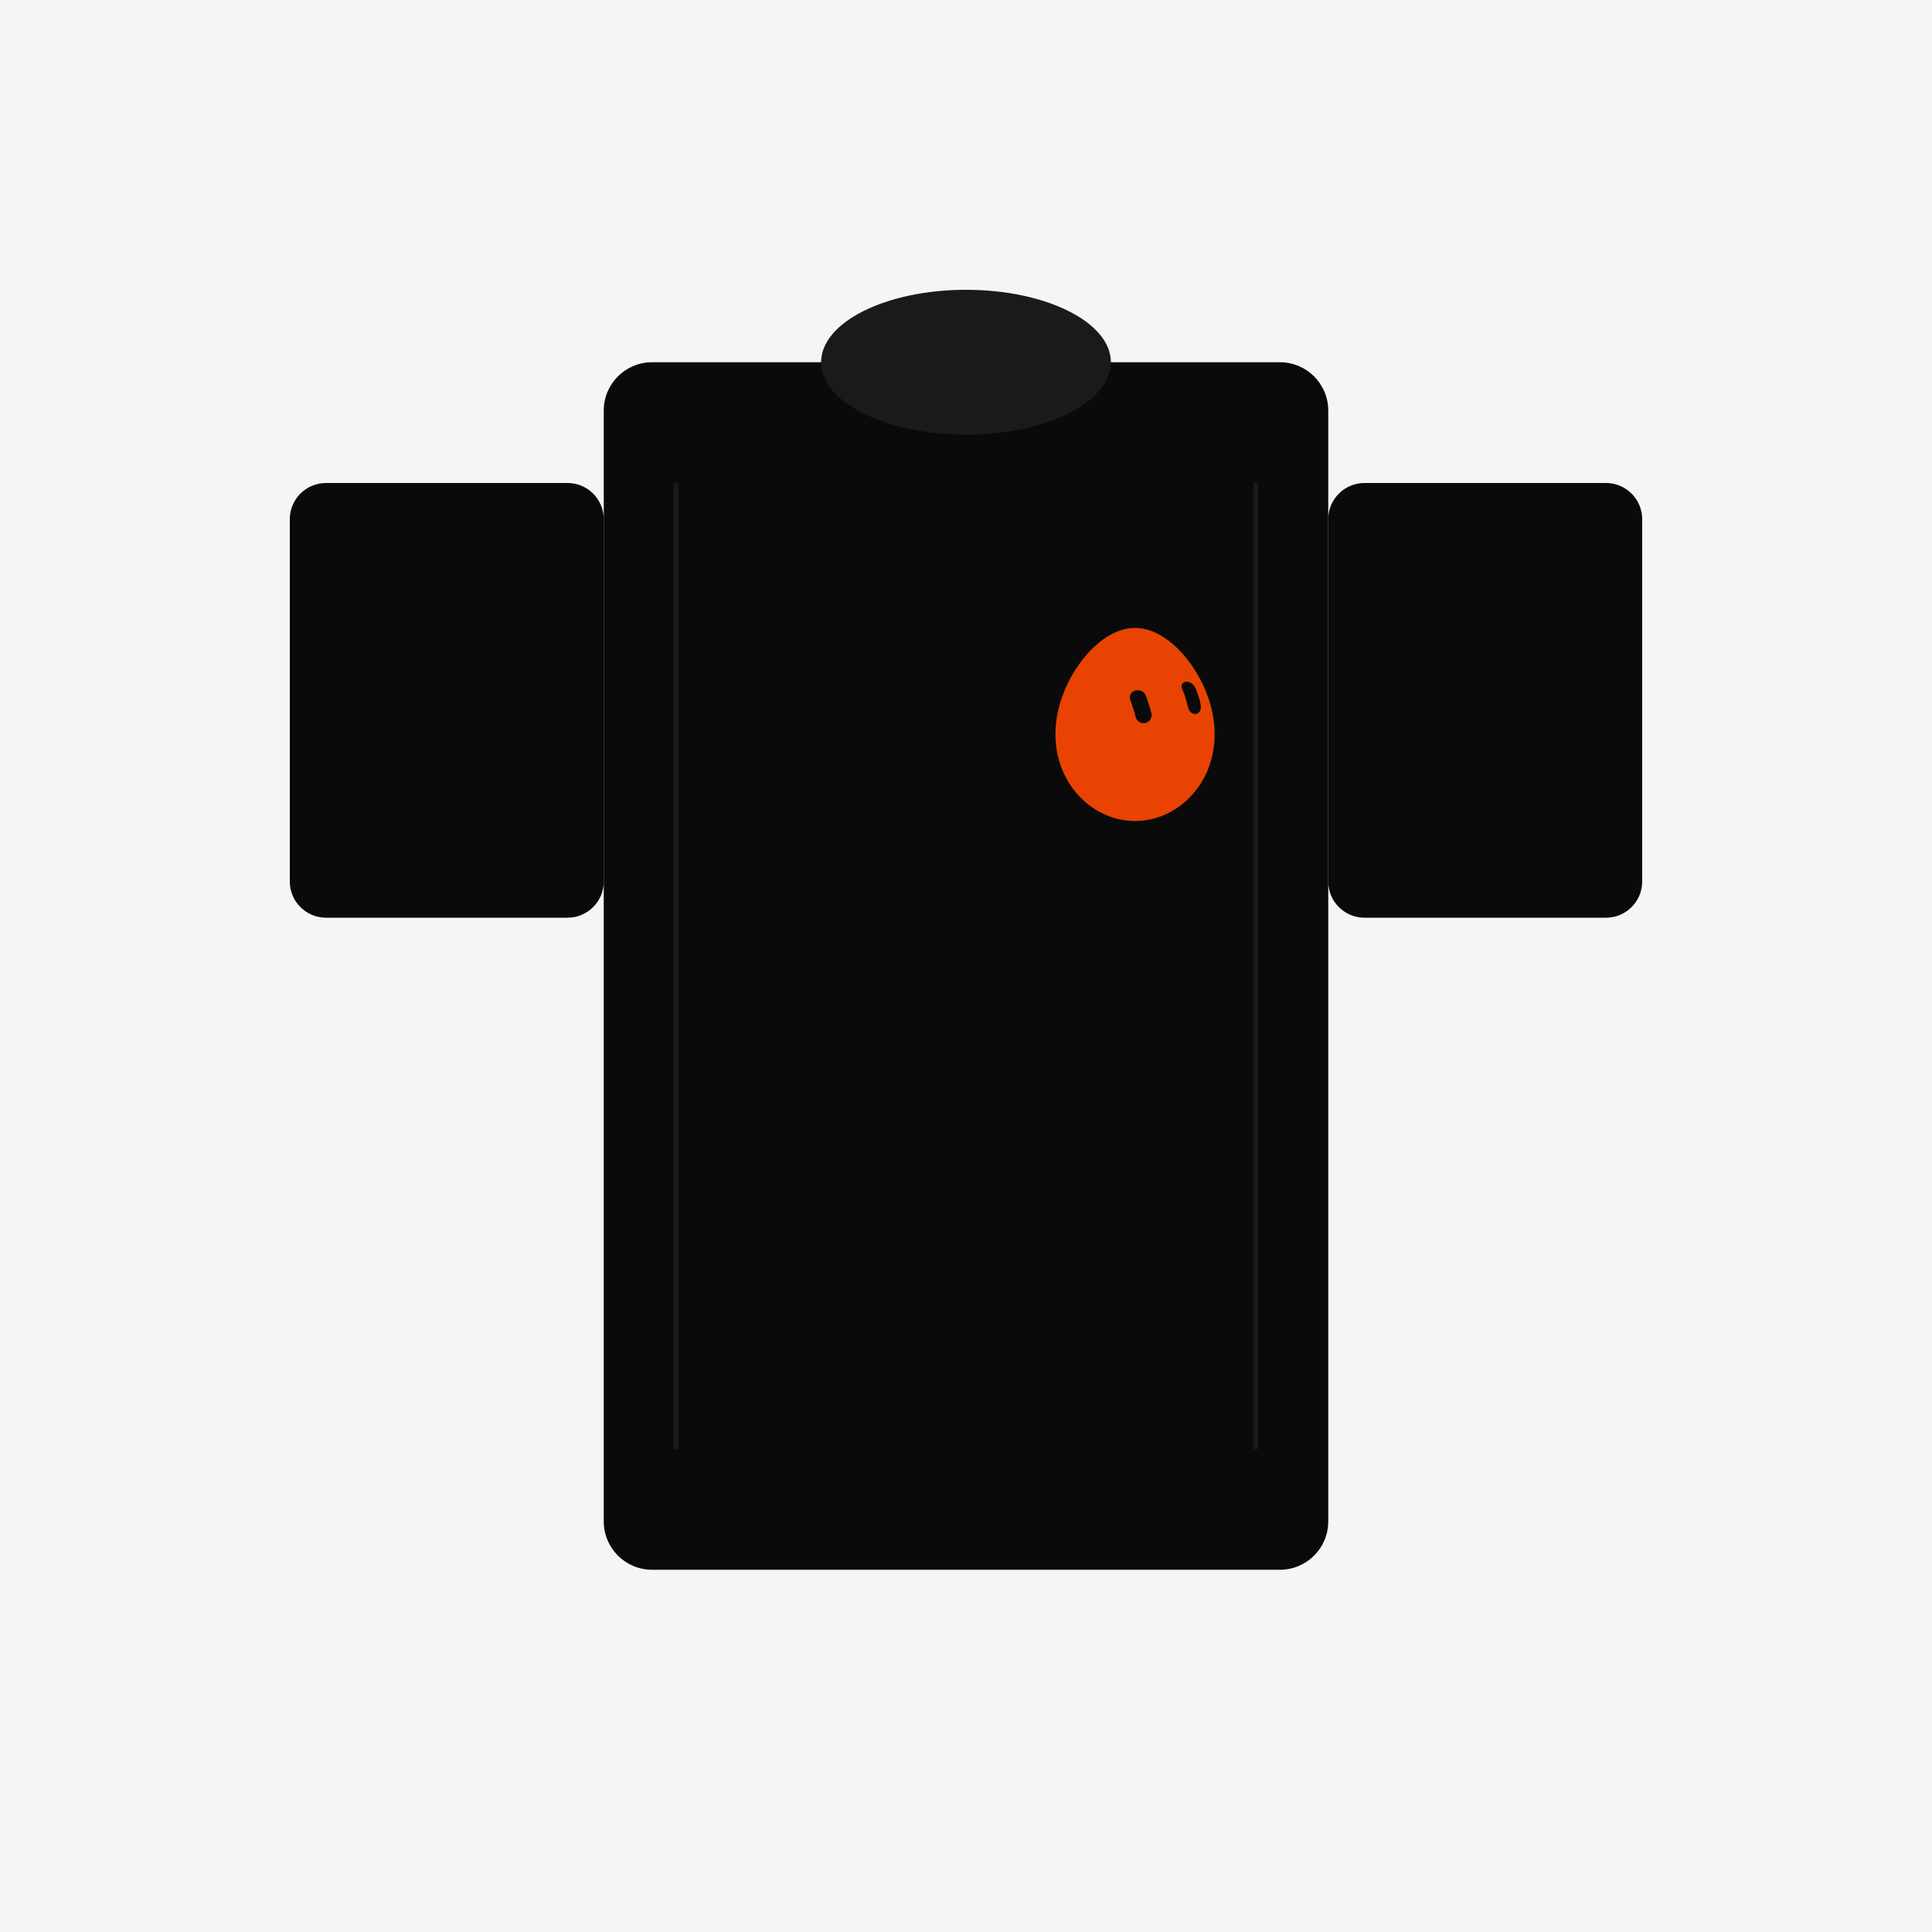
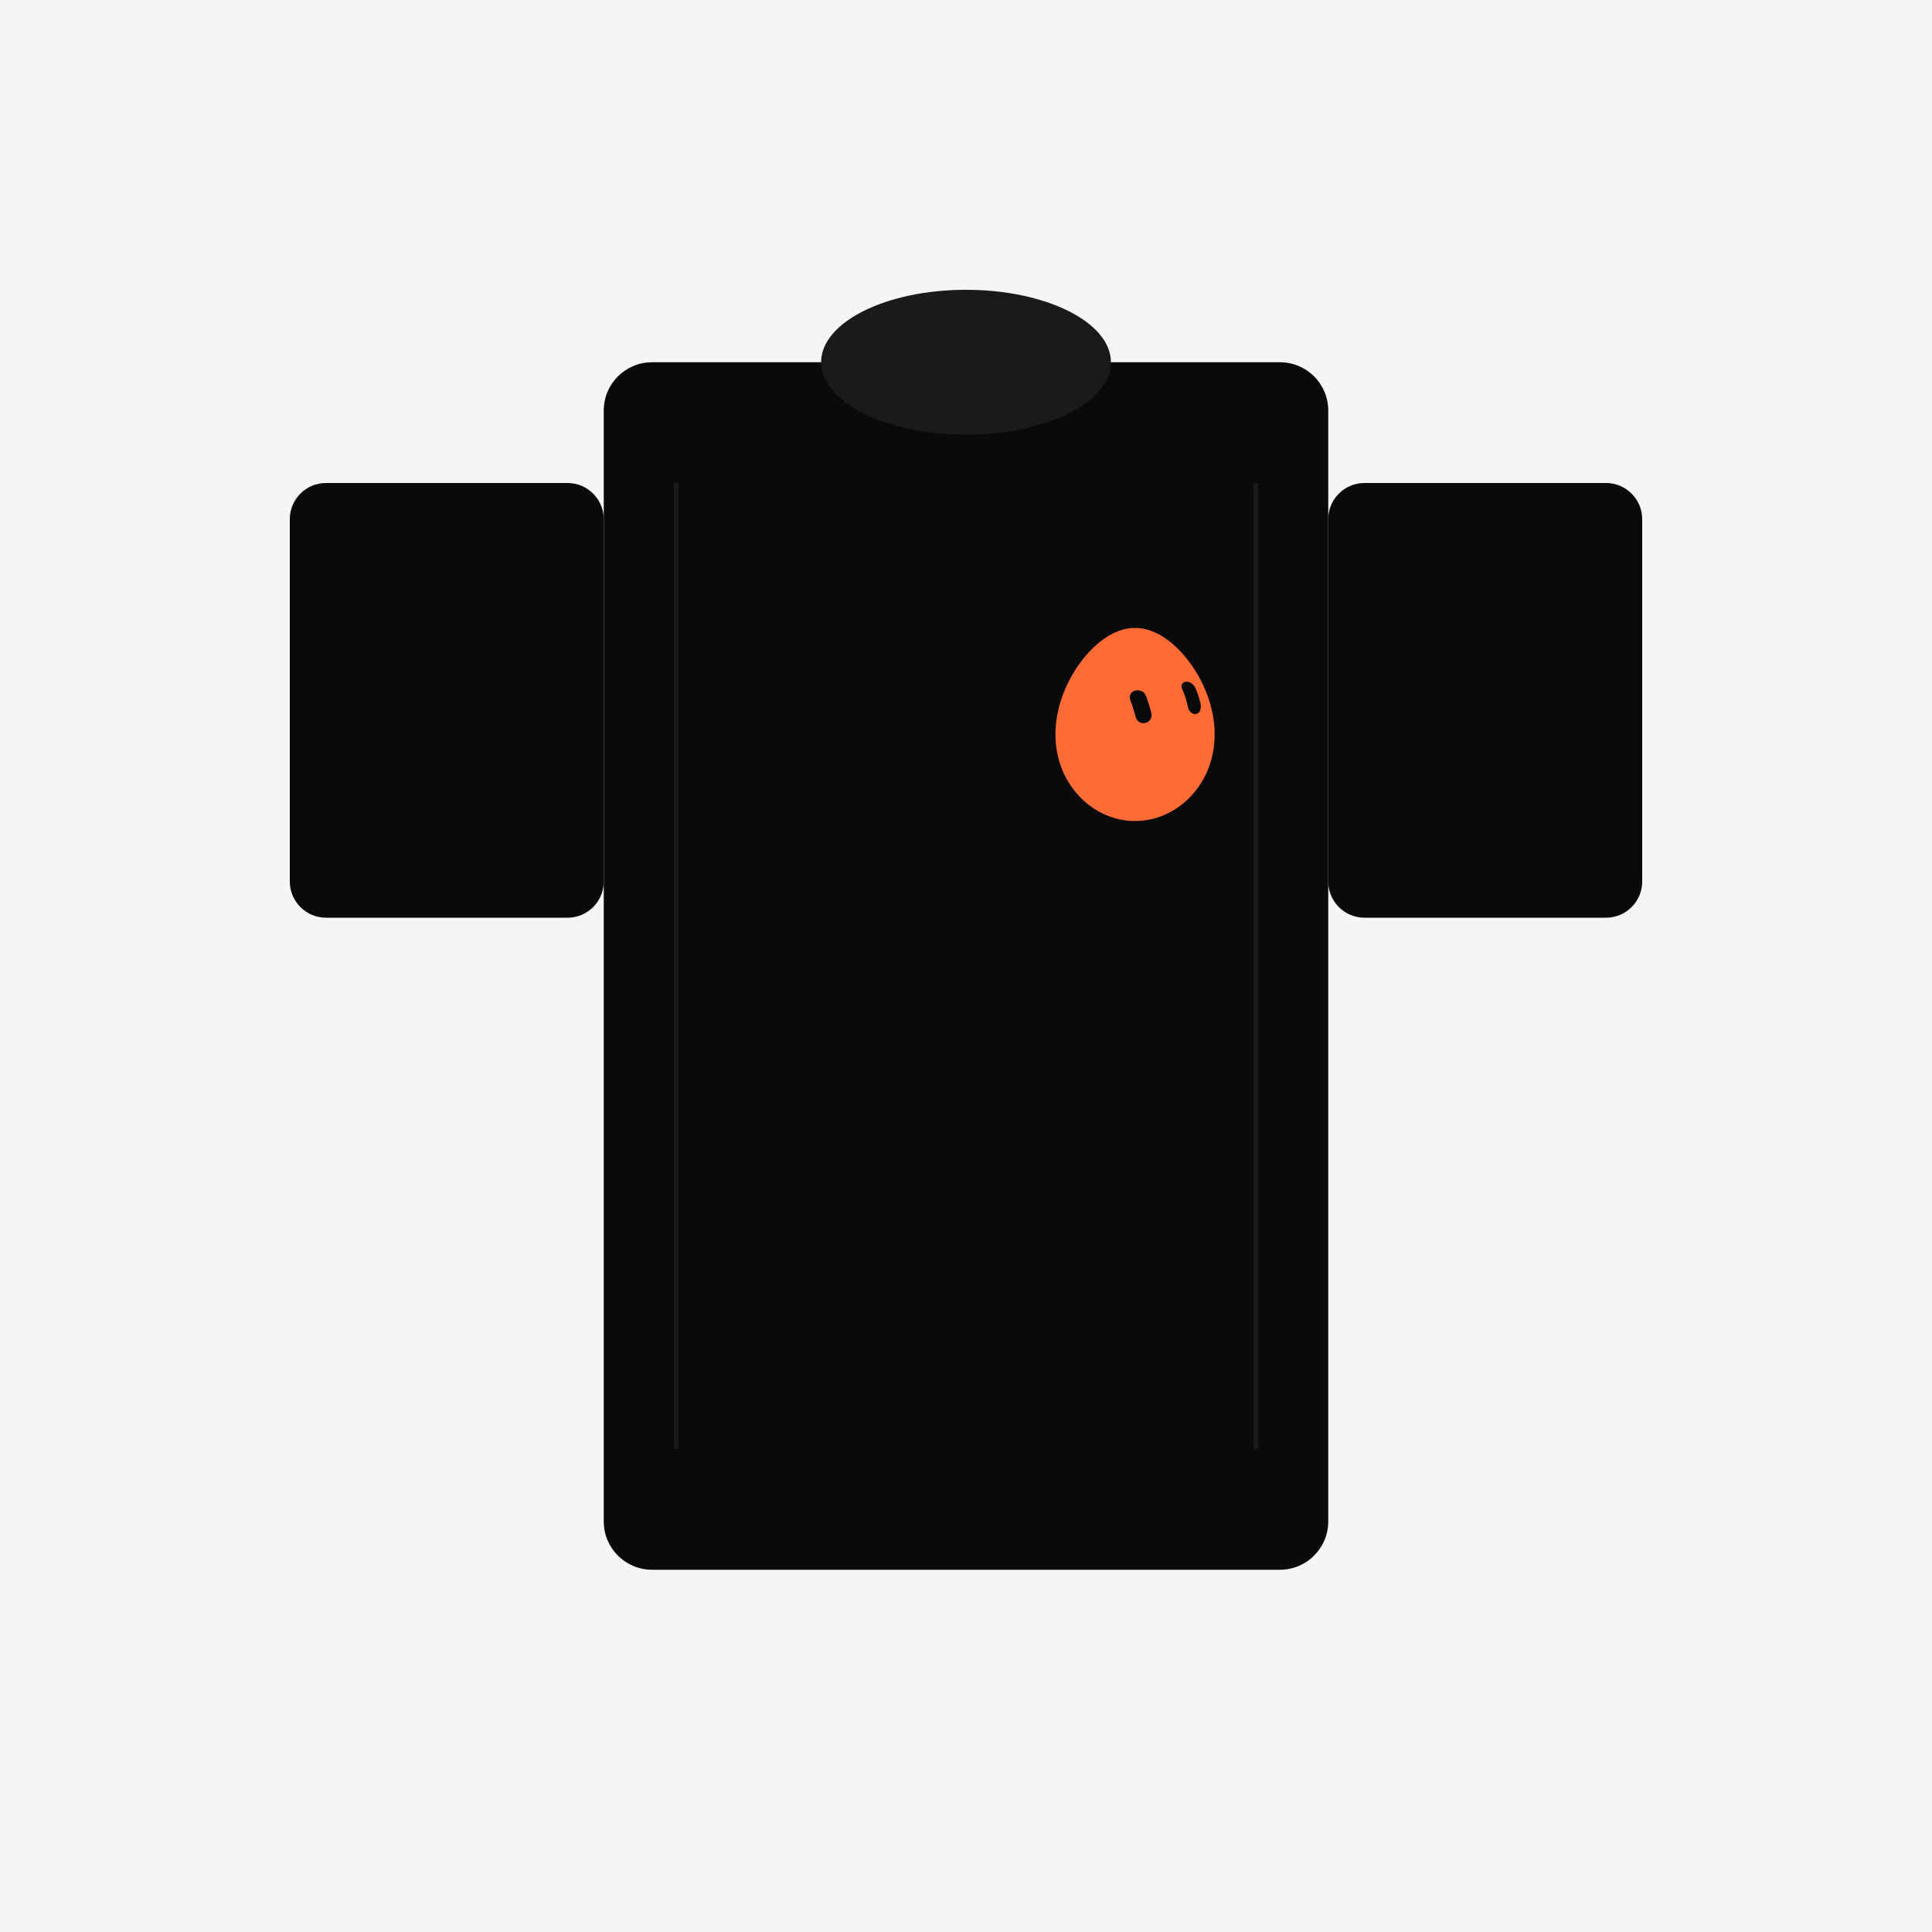
<svg xmlns="http://www.w3.org/2000/svg" width="800" height="800" viewBox="0 0 800 800">
  <defs>
    <style>
      .flatlay-background { fill: #F5F5F5; }
      .tee { fill: #0A0A0A; }
    </style>
  </defs>
  <rect width="800" height="800" class="flatlay-background" />
  <g class="tee">
    <rect x="250" y="150" width="300" height="500" rx="20" fill="#0A0A0A" />
    <ellipse cx="400" cy="150" rx="60" ry="30" fill="#1A1A1A" />
    <rect x="120" y="200" width="130" height="180" rx="15" fill="#0A0A0A" />
    <rect x="550" y="200" width="130" height="180" rx="15" fill="#0A0A0A" />
    <line x1="280" y1="200" x2="280" y2="600" stroke="#1A1A1A" stroke-width="2" />
    <line x1="520" y1="200" x2="520" y2="600" stroke="#1A1A1A" stroke-width="2" />
  </g>
  <g transform="translate(430, 260) scale(0.35)">
    <g class="grok-bot-mark" data-official-id="egg" data-picker-shape="circle">
-       <path class="grok-bot-mark__head" fill="#E84302" d="M207.88 114.27C208.06 116.14 208.19 118.01 208.28 119.88C208.39 121.74 208.44 123.61 208.44 125.47C208.45 127.33 208.42 129.18 208.34 131.03C208.25 132.88 208.13 134.72 207.96 136.56C207.8 138.39 207.59 140.21 207.33 142.03C207.08 143.84 206.78 145.64 206.43 147.42C206.09 149.21 205.71 150.99 205.28 152.75C204.86 154.51 204.38 156.26 203.87 157.98C203.36 159.71 202.81 161.41 202.2 163.1C201.6 164.79 200.97 166.47 200.29 168.12C199.61 169.76 198.89 171.39 198.14 172.99C197.38 174.59 196.58 176.17 195.74 177.73C194.9 179.28 194.03 180.81 193.12 182.31C192.21 183.81 191.26 185.29 190.28 186.73C189.3 188.18 188.28 189.6 187.23 190.98C186.18 192.36 185.1 193.72 183.99 195.03C182.87 196.36 181.72 197.65 180.55 198.9C179.38 200.16 178.16 201.38 176.93 202.56C175.71 203.75 174.44 204.9 173.15 206.01C171.87 207.12 170.55 208.2 169.22 209.24C167.88 210.28 166.52 211.28 165.14 212.24C163.76 213.2 162.35 214.13 160.93 215.01C159.5 215.89 158.06 216.72 156.6 217.52C155.14 218.32 153.66 219.08 152.17 219.8C150.67 220.52 149.16 221.18 147.64 221.81C146.11 222.45 144.57 223.03 143.03 223.57C141.47 224.11 139.91 224.61 138.34 225.06C136.77 225.52 135.18 225.93 133.6 226.3C132.01 226.66 130.41 226.98 128.81 227.26C127.2 227.53 125.59 227.76 123.98 227.94C122.37 228.13 120.75 228.26 119.13 228.35C117.52 228.45 115.89 228.49 114.27 228.49C112.65 228.49 111.03 228.45 109.41 228.35C107.79 228.26 106.17 228.13 104.56 227.94C102.95 227.76 101.34 227.53 99.74 227.26C98.14 226.98 96.53 226.66 94.94 226.3C93.36 225.93 91.77 225.52 90.2 225.06C88.64 224.61 87.07 224.11 85.52 223.57C83.97 223.03 82.43 222.45 80.9 221.81C79.38 221.18 77.87 220.52 76.38 219.8C74.88 219.08 73.4 218.32 71.94 217.52C70.48 216.72 69.04 215.89 67.61 215.01C66.19 214.13 64.78 213.2 63.4 212.24C62.02 211.28 60.66 210.28 59.32 209.24C57.99 208.2 56.68 207.12 55.39 206.01C54.1 204.9 52.84 203.75 51.61 202.56C50.38 201.38 49.17 200.16 47.99 198.9C46.82 197.65 45.67 196.36 44.56 195.03C43.44 193.72 42.36 192.36 41.31 190.98C40.26 189.6 39.24 188.18 38.26 186.73C37.28 185.29 36.33 183.81 35.42 182.31C34.51 180.81 33.64 179.28 32.8 177.73C31.97 176.17 31.16 174.59 30.4 172.99C29.65 171.39 28.93 169.76 28.25 168.12C27.57 166.47 26.94 164.79 26.34 163.1C25.74 161.41 25.19 159.71 24.67 157.98C24.16 156.26 23.68 154.51 23.26 152.75C22.83 150.99 22.45 149.21 22.11 147.42C21.76 145.64 21.47 143.84 21.21 142.03C20.95 140.21 20.74 138.39 20.58 136.56C20.41 134.72 20.29 132.88 20.21 131.03C20.12 129.18 20.09 127.33 20.1 125.47C20.1 123.61 20.16 121.74 20.26 119.88C20.35 118.01 20.48 116.14 20.66 114.27C20.84 112.4 21.06 110.53 21.32 108.67C21.58 106.8 21.88 104.93 22.23 103.07C22.57 101.22 22.96 99.36 23.37 97.51C23.79 95.66 24.25 93.82 24.74 91.99C25.24 90.15 25.78 88.33 26.35 86.51C26.92 84.7 27.52 82.91 28.16 81.12C28.8 79.33 29.46 77.55 30.17 75.79C30.87 74.03 31.61 72.28 32.38 70.56C33.14 68.84 33.94 67.13 34.76 65.44C35.58 63.75 36.44 62.07 37.31 60.43C38.19 58.78 39.1 57.15 40.02 55.55C40.95 53.95 41.9 52.37 42.87 50.81C43.84 49.26 44.84 47.73 45.85 46.23C46.86 44.73 47.9 43.25 48.95 41.81C49.99 40.37 51.07 38.95 52.16 37.56C53.24 36.18 54.34 34.82 55.45 33.51C56.56 32.18 57.7 30.89 58.84 29.64C59.98 28.38 61.13 27.16 62.3 25.98C63.46 24.79 64.63 23.64 65.81 22.53C67 21.42 68.19 20.34 69.39 19.3C70.59 18.27 71.8 17.26 73.01 16.3C74.22 15.34 75.45 14.41 76.67 13.53C77.89 12.66 79.13 11.82 80.36 11.02C81.6 10.22 82.83 9.46 84.08 8.74C85.32 8.03 86.56 7.36 87.82 6.73C89.07 6.1 90.31 5.51 91.57 4.97C92.82 4.43 94.08 3.93 95.34 3.48C96.6 3.02 97.86 2.61 99.12 2.24C100.37 1.88 101.64 1.56 102.9 1.28C104.16 1.01 105.43 0.79 106.69 0.6C107.95 0.41 109.22 0.28 110.48 0.19C111.74 0.1 113.01 0.05 114.27 0.05C115.53 0.05 116.8 0.1 118.06 0.19C119.32 0.28 120.59 0.41 121.85 0.6C123.11 0.79 124.38 1.01 125.64 1.28C126.91 1.56 128.17 1.88 129.42 2.24C130.69 2.61 131.95 3.02 133.2 3.48C134.46 3.93 135.72 4.43 136.97 4.97C138.23 5.51 139.48 6.1 140.72 6.73C141.98 7.36 143.22 8.03 144.46 8.74C145.71 9.46 146.94 10.22 148.18 11.02C149.42 11.82 150.65 12.66 151.87 13.53C153.1 14.41 154.32 15.34 155.53 16.3C156.74 17.26 157.96 18.27 159.15 19.3C160.35 20.34 161.55 21.42 162.73 22.53C163.91 23.64 165.08 24.79 166.25 25.98C167.41 27.16 168.56 28.38 169.7 29.64C170.84 30.89 171.98 32.18 173.09 33.51C174.2 34.82 175.3 36.18 176.38 37.56C177.48 38.95 178.55 40.37 179.6 41.81C180.65 43.25 181.68 44.73 182.69 46.23C183.7 47.73 184.7 49.26 185.67 50.81C186.64 52.37 187.59 53.95 188.52 55.55C189.45 57.15 190.35 58.78 191.23 60.43C192.1 62.07 192.96 63.75 193.78 65.44C194.61 67.13 195.4 68.84 196.17 70.56C196.93 72.28 197.67 74.03 198.37 75.79C199.08 77.55 199.74 79.33 200.38 81.12C201.02 82.91 201.62 84.7 202.2 86.51C202.77 88.33 203.3 90.15 203.8 91.99C204.29 93.82 204.75 95.66 205.17 97.51C205.59 99.36 205.97 101.22 206.31 103.07C206.66 104.93 206.96 106.8 207.22 108.67C207.49 110.53 207.7 112.4 207.88 114.27Z" />
+       <path class="grok-bot-mark__head" fill="#FF6B35" d="M207.88 114.27C208.06 116.14 208.19 118.01 208.28 119.88C208.39 121.74 208.44 123.61 208.44 125.47C208.45 127.33 208.42 129.18 208.34 131.03C208.25 132.88 208.13 134.72 207.96 136.56C207.8 138.39 207.59 140.21 207.33 142.03C207.08 143.84 206.78 145.64 206.43 147.42C206.09 149.21 205.71 150.99 205.28 152.75C204.86 154.51 204.38 156.26 203.87 157.98C203.36 159.71 202.81 161.41 202.2 163.1C201.6 164.79 200.97 166.47 200.29 168.12C199.61 169.76 198.89 171.39 198.14 172.99C197.38 174.59 196.58 176.17 195.74 177.73C194.9 179.28 194.03 180.81 193.12 182.31C192.21 183.81 191.26 185.29 190.28 186.73C189.3 188.18 188.28 189.6 187.23 190.98C186.18 192.36 185.1 193.72 183.99 195.03C182.87 196.36 181.72 197.65 180.55 198.9C179.38 200.16 178.16 201.38 176.93 202.56C175.71 203.75 174.44 204.9 173.15 206.01C171.87 207.12 170.55 208.2 169.22 209.24C167.88 210.28 166.52 211.28 165.14 212.24C163.76 213.2 162.35 214.13 160.93 215.01C159.5 215.89 158.06 216.72 156.6 217.52C155.14 218.32 153.66 219.08 152.17 219.8C150.67 220.52 149.16 221.18 147.64 221.81C146.11 222.45 144.57 223.03 143.03 223.57C141.47 224.11 139.91 224.61 138.34 225.06C136.77 225.52 135.18 225.93 133.6 226.3C132.01 226.66 130.41 226.98 128.81 227.26C127.2 227.53 125.59 227.76 123.98 227.94C122.37 228.13 120.75 228.26 119.13 228.35C117.52 228.45 115.89 228.49 114.27 228.49C112.65 228.49 111.03 228.45 109.41 228.35C107.79 228.26 106.17 228.13 104.56 227.94C102.95 227.76 101.34 227.53 99.74 227.26C98.14 226.98 96.53 226.66 94.94 226.3C93.36 225.93 91.77 225.52 90.2 225.06C88.64 224.61 87.07 224.11 85.52 223.57C83.97 223.03 82.43 222.45 80.9 221.81C79.38 221.18 77.87 220.52 76.38 219.8C74.88 219.08 73.4 218.32 71.94 217.52C70.48 216.72 69.04 215.89 67.61 215.01C66.19 214.13 64.78 213.2 63.4 212.24C62.02 211.28 60.66 210.28 59.32 209.24C57.99 208.2 56.68 207.12 55.39 206.01C54.1 204.9 52.84 203.75 51.61 202.56C50.38 201.38 49.17 200.16 47.99 198.9C46.82 197.65 45.67 196.36 44.56 195.03C43.44 193.72 42.36 192.36 41.31 190.98C40.26 189.6 39.24 188.18 38.26 186.73C37.28 185.29 36.33 183.81 35.42 182.31C34.51 180.81 33.64 179.28 32.8 177.73C31.97 176.17 31.16 174.59 30.4 172.99C29.65 171.39 28.93 169.76 28.25 168.12C27.57 166.47 26.94 164.79 26.34 163.1C25.74 161.41 25.19 159.71 24.67 157.98C24.16 156.26 23.68 154.51 23.26 152.75C22.83 150.99 22.45 149.21 22.11 147.42C21.76 145.64 21.47 143.84 21.21 142.03C20.95 140.21 20.74 138.39 20.58 136.56C20.41 134.72 20.29 132.88 20.21 131.03C20.12 129.18 20.09 127.33 20.1 125.47C20.1 123.61 20.16 121.74 20.26 119.88C20.35 118.01 20.48 116.14 20.66 114.27C20.84 112.4 21.06 110.53 21.32 108.67C21.58 106.8 21.88 104.93 22.23 103.07C22.57 101.22 22.96 99.36 23.37 97.51C23.79 95.66 24.25 93.82 24.74 91.99C25.24 90.15 25.78 88.33 26.35 86.51C26.92 84.7 27.52 82.91 28.16 81.12C28.8 79.33 29.46 77.55 30.17 75.79C30.87 74.03 31.61 72.28 32.38 70.56C33.14 68.84 33.94 67.13 34.76 65.44C35.58 63.75 36.44 62.07 37.31 60.43C38.19 58.78 39.1 57.15 40.02 55.55C40.95 53.95 41.9 52.37 42.87 50.81C43.84 49.26 44.84 47.73 45.85 46.23C46.86 44.73 47.9 43.25 48.95 41.81C49.99 40.37 51.07 38.95 52.16 37.56C53.24 36.18 54.34 34.82 55.45 33.51C56.56 32.18 57.7 30.89 58.84 29.64C59.98 28.38 61.13 27.16 62.3 25.98C63.46 24.79 64.63 23.64 65.81 22.53C67 21.42 68.19 20.34 69.39 19.3C70.59 18.27 71.8 17.26 73.01 16.3C74.22 15.34 75.45 14.41 76.67 13.53C77.89 12.66 79.13 11.82 80.36 11.02C81.6 10.22 82.83 9.46 84.08 8.74C85.32 8.03 86.56 7.36 87.82 6.73C89.07 6.1 90.31 5.51 91.57 4.97C92.82 4.43 94.08 3.93 95.34 3.48C96.6 3.02 97.86 2.61 99.12 2.24C100.37 1.88 101.64 1.56 102.9 1.28C104.16 1.01 105.43 0.79 106.69 0.6C107.95 0.41 109.22 0.28 110.48 0.19C111.74 0.1 113.01 0.05 114.27 0.05C115.53 0.05 116.8 0.1 118.06 0.19C119.32 0.28 120.59 0.41 121.85 0.6C123.11 0.79 124.38 1.01 125.64 1.28C126.91 1.56 128.17 1.88 129.42 2.24C130.69 2.61 131.95 3.02 133.2 3.48C134.46 3.93 135.72 4.43 136.97 4.97C138.23 5.51 139.48 6.1 140.72 6.73C141.98 7.36 143.22 8.03 144.46 8.74C145.71 9.46 146.94 10.22 148.18 11.02C149.42 11.82 150.65 12.66 151.87 13.53C153.1 14.41 154.32 15.34 155.53 16.3C156.74 17.26 157.96 18.27 159.15 19.3C160.35 20.34 161.55 21.42 162.73 22.53C163.91 23.64 165.08 24.79 166.25 25.98C167.41 27.16 168.56 28.38 169.7 29.64C170.84 30.89 171.98 32.18 173.09 33.51C174.2 34.82 175.3 36.18 176.38 37.56C177.48 38.95 178.55 40.37 179.6 41.81C180.65 43.25 181.68 44.73 182.69 46.23C183.7 47.73 184.7 49.26 185.67 50.81C186.64 52.37 187.59 53.95 188.52 55.55C189.45 57.15 190.35 58.78 191.23 60.43C192.1 62.07 192.96 63.75 193.78 65.44C194.61 67.13 195.4 68.84 196.17 70.56C196.93 72.28 197.67 74.03 198.37 75.79C199.08 77.55 199.74 79.33 200.38 81.12C201.02 82.91 201.62 84.7 202.2 86.51C202.77 88.33 203.3 90.15 203.8 91.99C204.29 93.82 204.75 95.66 205.17 97.51C205.59 99.36 205.97 101.22 206.31 103.07C206.66 104.93 206.96 106.8 207.22 108.67C207.49 110.53 207.7 112.4 207.88 114.27Z" />
      <path class="grok-bot-mark__eye grok-bot-mark__eye--left" fill="#0A0A0A" d="M117.90 73.78L120.02 74.07L122.01 74.74L123.83 75.77L125.35 77.17L126.50 78.90L127.36 80.81L128.06 82.79L128.74 84.79L129.41 86.79L130.08 88.78L130.73 90.79L131.35 92.81L131.96 94.82L132.54 96.86L133.08 98.90L133.60 100.95L133.88 103.07L133.70 105.23L133.00 107.32L131.79 109.22L130.16 110.77L128.23 111.91L126.12 112.58L123.95 112.76L121.84 112.47L119.89 111.70L118.16 110.54L116.74 109.02L115.70 107.22L114.96 105.25L114.38 103.22L113.83 101.18L113.25 99.15L112.64 97.13L112.02 95.10L111.39 93.10L110.74 91.09L110.07 89.09L109.31 87.13L108.60 85.15L108.10 83.10L108.09 80.95L108.73 78.83L109.94 76.95L111.61 75.43L113.59 74.41L115.73 73.87Z" />
      <path class="grok-bot-mark__eye grok-bot-mark__eye--right" fill="#0A0A0A" d="M175.19 63.58L177.30 63.85L179.21 64.50L180.90 65.45L182.42 66.62L183.72 67.98L184.79 69.53L185.69 71.19L186.47 72.93L187.18 74.72L187.87 76.50L188.54 78.31L189.16 80.13L189.74 81.98L190.30 83.83L190.80 85.72L191.26 87.62L191.67 89.53L192.05 91.49L192.19 93.50L191.97 95.61L191.35 97.75L190.14 99.81L188.19 101.35L185.91 101.94L183.77 101.75L181.90 101.03L180.33 99.93L179.04 98.56L178.04 96.96L177.31 95.20L176.78 93.34L176.33 91.43L175.89 89.50L175.42 87.61L174.92 85.73L174.37 83.87L173.78 82.03L173.17 80.19L172.52 78.38L171.82 76.60L171.08 74.83L170.31 73.08L169.61 71.29L169.27 69.35L169.55 67.24L170.80 65.22L172.91 63.93Z" />
    </g>
  </g>
</svg>
